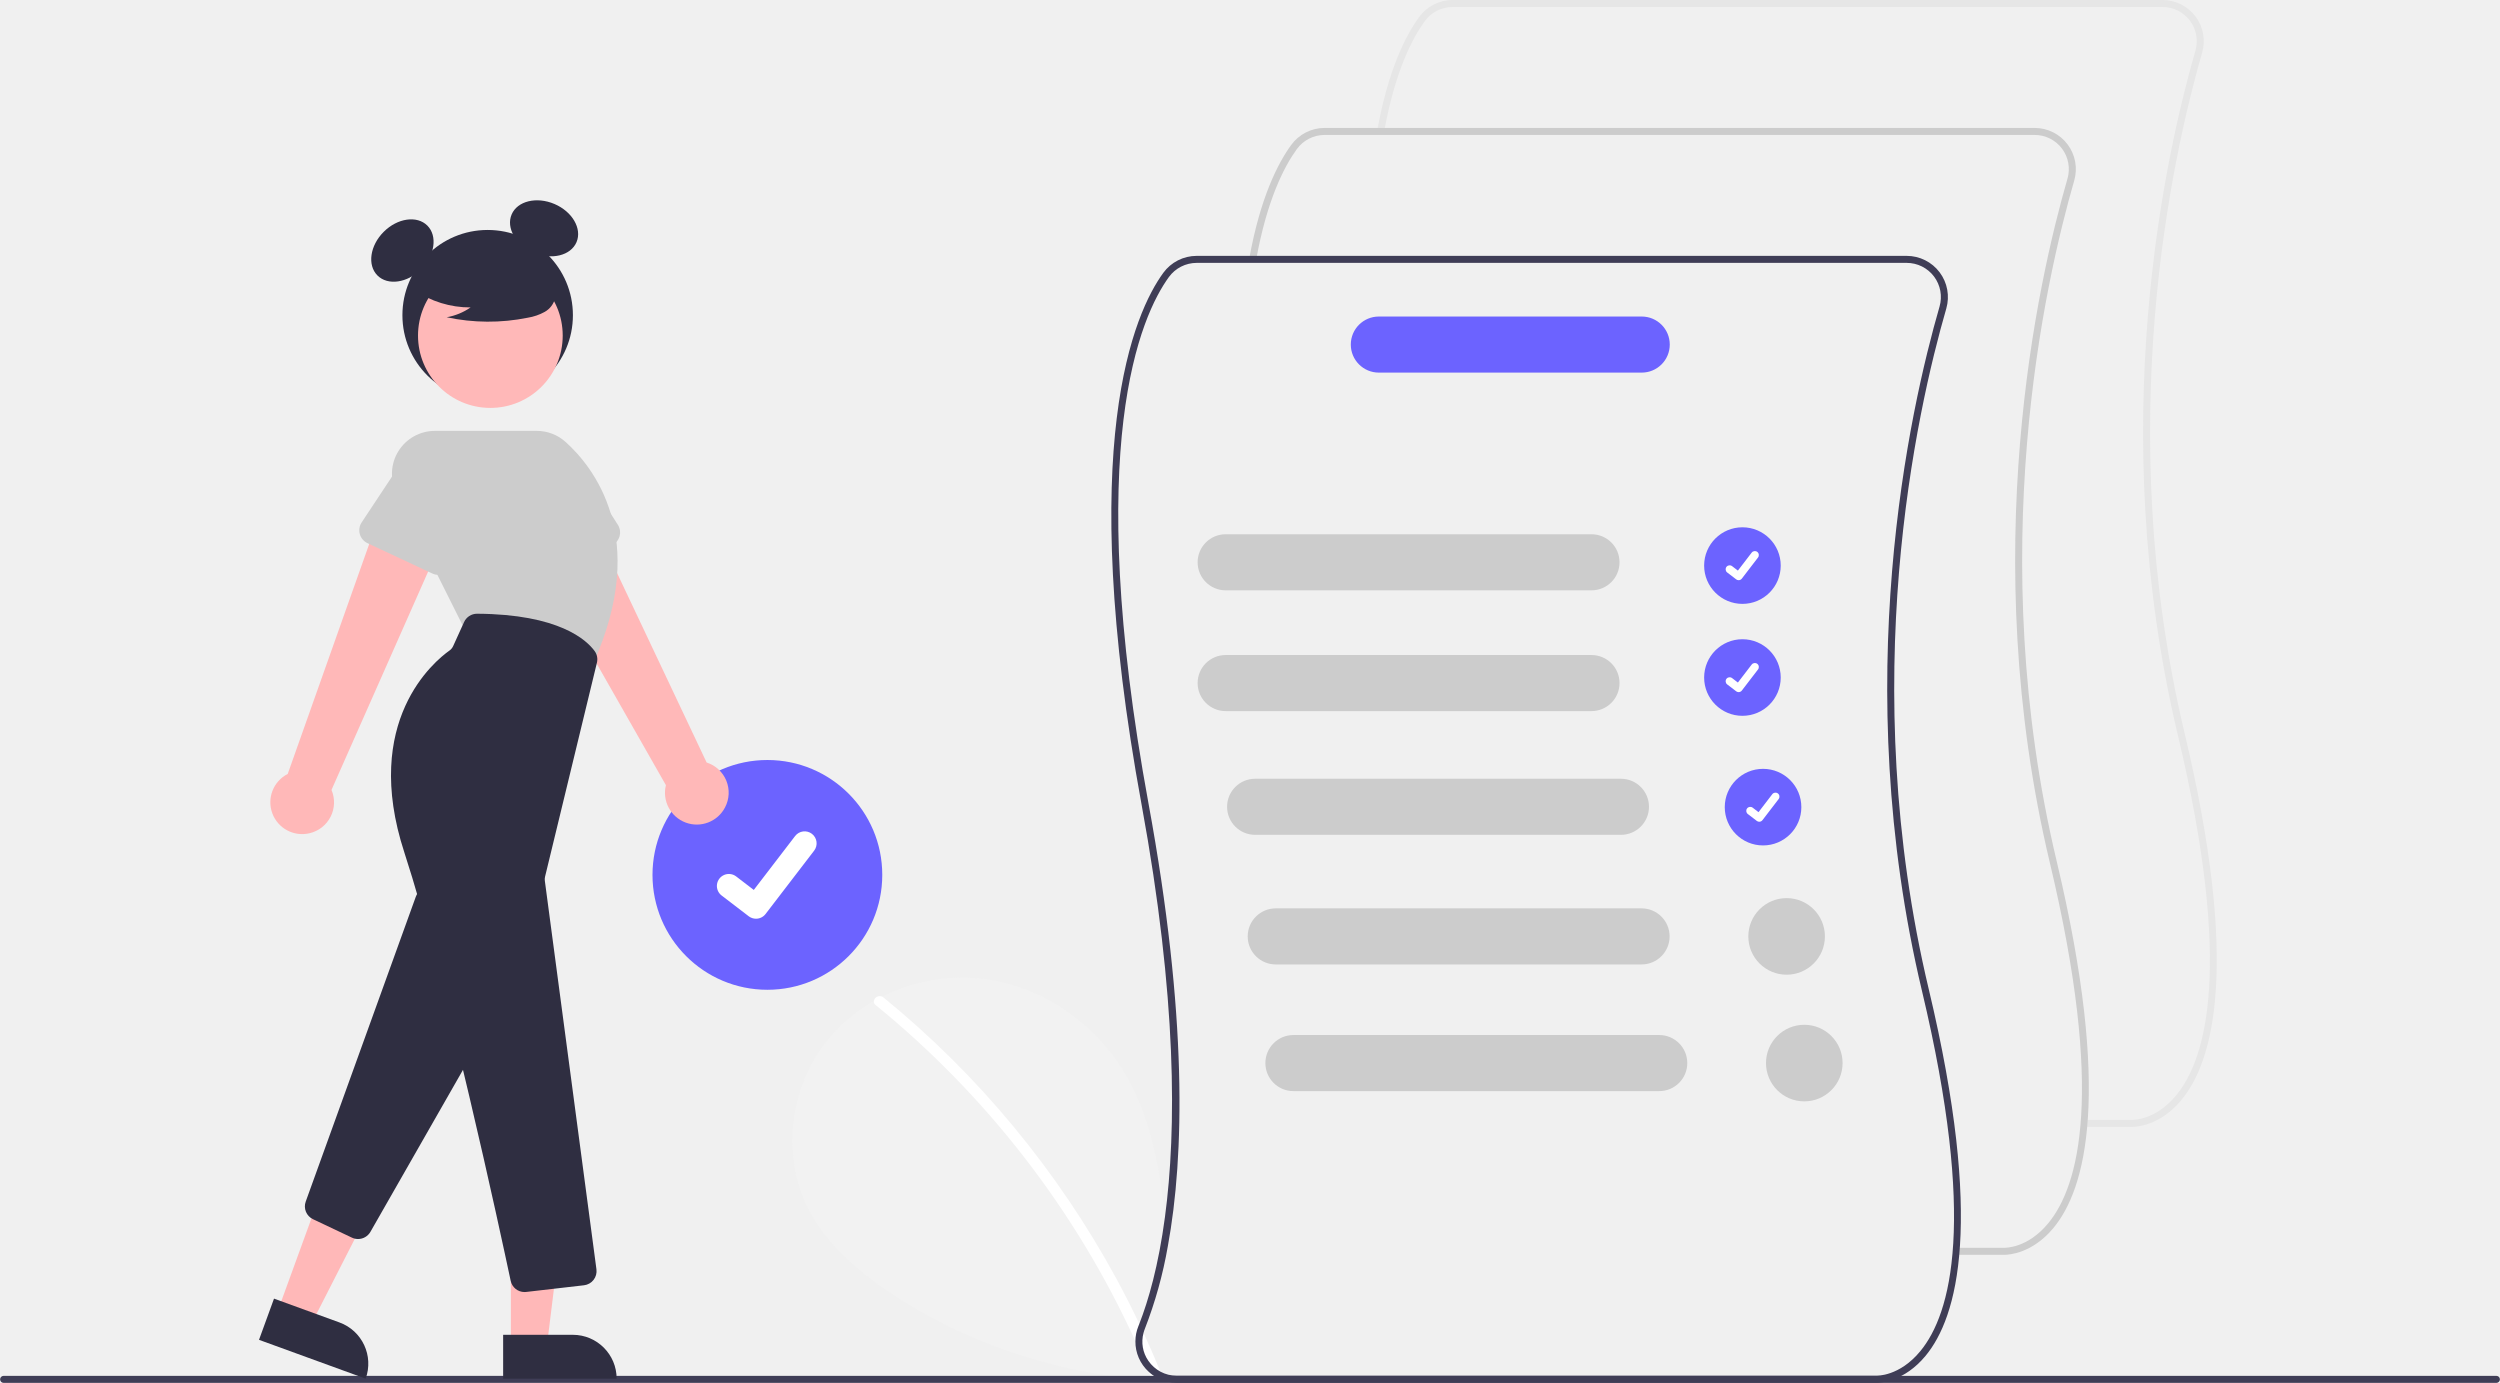
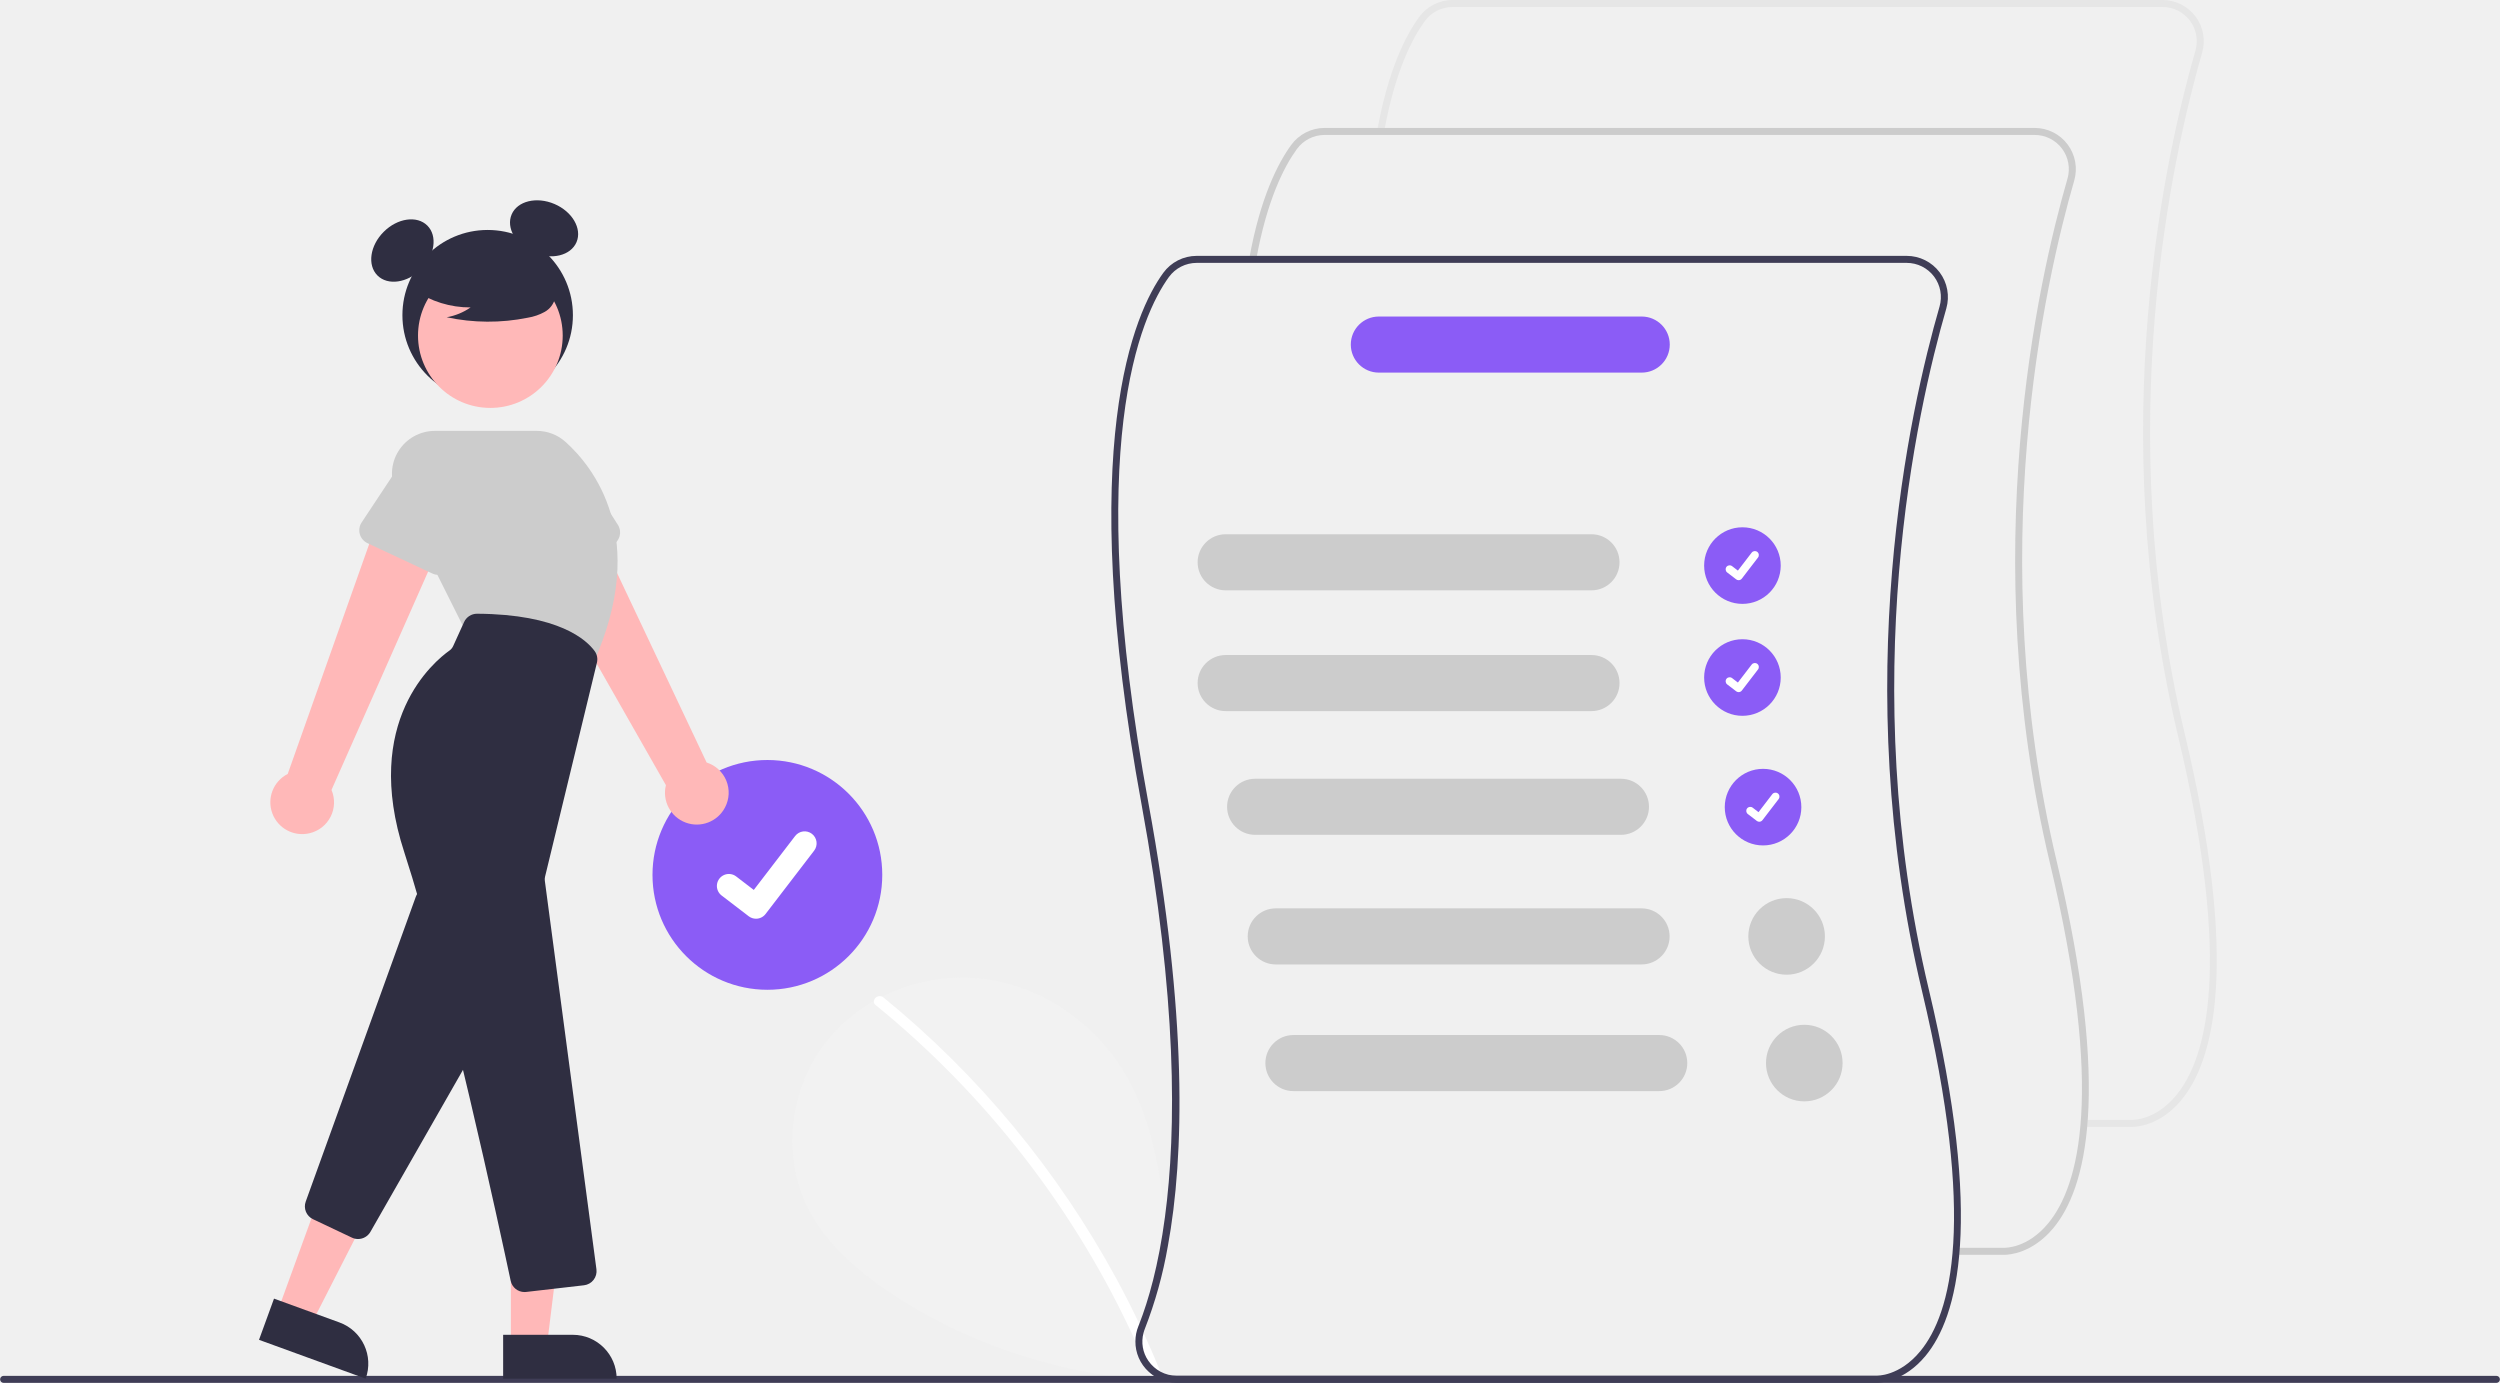
<svg xmlns="http://www.w3.org/2000/svg" data-name="Layer 1" width="848.675" height="469.443" viewBox="0 0 848.675 469.443">
  <path d="M612.366,682.319a207.534,207.534,0,0,1-40.54,1.96c-32.66-1.65-64.78-11.15-92.23-29.01-12.17-7.92-23.78-17.65-30.08-30.72-8.55-17.75-5.56-40.22,6.65-55.68a56.015,56.015,0,0,1,16.14-13.77c.92-.52,1.86-1.02,2.81-1.5a60.557,60.557,0,0,1,33.48-6.13c19.58,2.14,37.65,14.1,48.09,30.81,9.3,14.9,12.54,32.48,14.45,50.1.36,3.32.67,6.65.97,9.96a146.38,146.38,0,0,1-7.81,28.06,9.811,9.811,0,0,0-.44,1.36q3,6.51,5.71,13.14a11.557,11.557,0,0,0,5.53,1.4h37.19Z" transform="translate(-175.6623 -215.2787)" fill="#f2f2f2" />
  <path d="M568.795,683.169a2.033,2.033,0,0,1-2.7-1.06c-.16-.38-.31-.76-.47-1.14q-2.16-5.25-4.53-10.4a316.784,316.784,0,0,0-88.17-114.1,1.478,1.478,0,0,1-.62-1.37,2.032,2.032,0,0,1,2.81-1.5,1.927,1.927,0,0,1,.42.26,317.52,317.52,0,0,1,44.26,43.95,322.504,322.504,0,0,1,34.91,51.66q4.065,7.5,7.72,15.21c.48,1.02.96,2.05,1.43,3.08q3,6.51,5.71,13.14c.03.07.06.15.09.22A1.48,1.48,0,0,1,568.795,683.169Z" transform="translate(-175.6623 -215.2787)" fill="#fff" />
-   <circle cx="260.503" cy="297" r="39" fill="#6c63ff" />
+   <circle cx="260.503" cy="297" r="39" fill="#8b5cf6" />
  <path d="M432.3,527.156a4.045,4.045,0,0,1-2.434-.808l-.044-.033-9.165-7.017a4.072,4.072,0,1,1,4.953-6.464l5.937,4.552,14.029-18.296a4.072,4.072,0,0,1,5.709-.754l-.087.118.089-.117a4.076,4.076,0,0,1,.754,5.709l-16.502,21.52A4.074,4.074,0,0,1,432.3,527.156Z" transform="translate(-175.6623 -215.2787)" fill="#fff" />
  <path d="M1023.147,684.721H176.853a1.191,1.191,0,0,1,0-2.381h846.294a1.191,1.191,0,0,1,0,2.381Z" transform="translate(-175.6623 -215.2787)" fill="#3f3d56" />
  <circle cx="165.546" cy="107.005" r="28.94" fill="#2f2e41" />
  <ellipse cx="312.268" cy="300.329" rx="11.975" ry="8.981" transform="translate(-296.5657 93.49262) rotate(-45)" fill="#2f2e41" />
  <ellipse cx="360.359" cy="292.785" rx="8.981" ry="11.975" transform="translate(-226.111 293.8836) rotate(-66.86956)" fill="#2f2e41" />
  <path d="M421.794,489.366A10.743,10.743,0,0,0,415.541,474.126l-41.816-88.459L354.597,399.08l47.119,82.735a10.801,10.801,0,0,0,20.078,7.551Z" transform="translate(-175.6623 -215.2787)" fill="#ffb8b8" />
  <path d="M383.314,400.425l-22.209,9.931a4.817,4.817,0,0,1-6.604-3.096l-6.549-23.353a13.377,13.377,0,0,1,24.456-10.85l13.001,20.382a4.817,4.817,0,0,1-2.095,6.986Z" transform="translate(-175.6623 -215.2787)" fill="#ccc" />
  <path d="M280.747,498.136a10.743,10.743,0,0,0,7.445-14.694l39.602-89.472-22.655-5.706L273.335,478.006a10.801,10.801,0,0,0,7.412,20.13Z" transform="translate(-175.6623 -215.2787)" fill="#ffb8b8" />
  <polygon points="94.289 445.033 105.809 449.227 127.47 406.789 110.467 400.599 94.289 445.033" fill="#ffb8b8" />
  <path d="M264.972,662.263h38.531a0,0,0,0,1,0,0v14.887a0,0,0,0,1,0,0H279.859A14.887,14.887,0,0,1,264.972,662.263v0A0,0,0,0,1,264.972,662.263Z" transform="translate(146.5349 1180.966) rotate(-159.9935)" fill="#2f2e41" />
  <path d="M297.2,635.89a4.774,4.774,0,0,1-2.044-.459l-13.239-6.271a4.799,4.799,0,0,1-2.469-5.99L316.812,519.702a4.817,4.817,0,0,1,8.661-.841l19.762,32.937a4.822,4.822,0,0,1,.052,4.868l-43.887,76.802A4.84,4.84,0,0,1,297.2,635.89Z" transform="translate(-175.6623 -215.2787)" fill="#2f2e41" />
  <circle cx="166.464" cy="113.913" r="24.561" fill="#ffb8b8" />
  <path d="M376.873,440.862,333.385,428.902l-23.13-46.259A14.576,14.576,0,0,1,323.293,361.549h34.599a14.557,14.557,0,0,1,9.73,3.721c9.281,8.315,28.781,32.285,9.439,75.173Z" transform="translate(-175.6623 -215.2787)" fill="#ccc" />
  <path d="M322.433,409.971l-22.033-10.314a4.817,4.817,0,0,1-1.974-7.022l13.39-20.223a13.377,13.377,0,0,1,24.198,11.413l-6.924,23.163a4.817,4.817,0,0,1-6.657,2.982Z" transform="translate(-175.6623 -215.2787)" fill="#ccc" />
  <polygon points="173.428 456.629 185.687 456.629 191.52 409.341 173.425 409.342 173.428 456.629" fill="#ffb8b8" />
  <path d="M346.463,668.404h38.531a0,0,0,0,1,0,0v14.887a0,0,0,0,1,0,0H361.35A14.887,14.887,0,0,1,346.463,668.404v0A0,0,0,0,1,346.463,668.404Z" transform="translate(555.8252 1136.4) rotate(179.9974)" fill="#2f2e41" />
  <path d="M353.719,653.888a4.791,4.791,0,0,1-4.698-3.814c-3.524-16.604-21.826-101.651-36.111-145.459-14.534-44.57,10.218-64.872,15.328-68.489a3.763,3.763,0,0,0,1.253-1.513l3.712-8.166a4.834,4.834,0,0,1,4.397-2.827h.03c27.829.166,37.184,8.939,39.914,12.703a4.761,4.761,0,0,1,.754,3.926l-17.608,72.645a3.75,3.75,0,0,0-.073,1.377L378.136,646.171a4.818,4.818,0,0,1-4.223,5.42l-19.629,2.264A4.923,4.923,0,0,1,353.719,653.888Z" transform="translate(-175.6623 -215.2787)" fill="#2f2e41" />
  <path d="M316.318,313.743a33.405,33.405,0,0,0,19.091,5.9,20.471,20.471,0,0,1-8.114,3.338,67.359,67.359,0,0,0,27.514.155,17.807,17.807,0,0,0,5.76-1.978,7.289,7.289,0,0,0,3.555-4.755c.604-3.449-2.083-6.582-4.876-8.693A35.967,35.967,0,0,0,329.024,301.67c-3.376.873-6.759,2.347-8.951,5.059s-2.843,6.891-.753,9.684Z" transform="translate(-175.6623 -215.2787)" fill="#2f2e41" />
-   <circle cx="591.503" cy="192" r="13" fill="#6c63ff" />
+   <circle cx="591.503" cy="192" r="13" fill="#8b5cf6" />
  <path d="M765.877,412.238a1.348,1.348,0,0,1-.811-.269l-.015-.011-3.055-2.339a1.357,1.357,0,1,1,1.651-2.155l1.979,1.517,4.676-6.099a1.357,1.357,0,0,1,1.903-.251l-.029.039.03-.039a1.359,1.359,0,0,1,.251,1.903l-5.501,7.173A1.358,1.358,0,0,1,765.877,412.238Z" transform="translate(-175.6623 -215.2787)" fill="#fff" />
-   <circle cx="591.503" cy="230" r="13" fill="#6c63ff" />
+   <circle cx="591.503" cy="230" r="13" fill="#8b5cf6" />
  <path d="M765.877,450.238a1.348,1.348,0,0,1-.811-.269l-.015-.011-3.055-2.339a1.357,1.357,0,1,1,1.651-2.155l1.979,1.517,4.676-6.099a1.357,1.357,0,0,1,1.903-.251l-.029.039.03-.039a1.359,1.359,0,0,1,.251,1.903l-5.501,7.173A1.358,1.358,0,0,1,765.877,450.238Z" transform="translate(-175.6623 -215.2787)" fill="#fff" />
-   <circle cx="598.503" cy="274" r="13" fill="#6c63ff" />
+   <circle cx="598.503" cy="274" r="13" fill="#8b5cf6" />
  <path d="M772.877,494.238a1.348,1.348,0,0,1-.811-.269l-.015-.011-3.055-2.339a1.357,1.357,0,1,1,1.651-2.155l1.979,1.517,4.676-6.099a1.357,1.357,0,0,1,1.903-.251l-.029.039.03-.039a1.359,1.359,0,0,1,.251,1.903l-5.501,7.173A1.358,1.358,0,0,1,772.877,494.238Z" transform="translate(-175.6623 -215.2787)" fill="#fff" />
  <path d="M899.521,597.818c-.135,0-.22-.003-.249-.005l-16.14.002v-2.38h16.198c.375.013,8.027.229,15.076-8.325,10.506-12.749,19.133-44.31.573-122.264-24.957-104.821-4.142-197.424,5.966-232.372a11.604,11.604,0,0,0-11.164-14.816H668.747a11.656,11.656,0,0,0-9.399,4.784c-4.282,5.89-10.158,17.205-13.835,37.665l-2.342-.421c3.757-20.904,9.824-32.552,14.252-38.643a14.041,14.041,0,0,1,11.324-5.765H909.781a13.984,13.984,0,0,1,13.451,17.856c-10.056,34.767-30.763,126.89-5.937,231.16,18.821,79.051,9.773,111.295-1.131,124.425C908.971,597.379,901.046,597.818,899.521,597.818Z" transform="translate(-175.6623 -215.2787)" fill="#e6e6e6" />
  <path d="M856.092,641.248c-.135,0-.22-.003-.249-.005l-16.14.002v-2.38h16.198c.377.012,8.027.229,15.076-8.325,10.506-12.749,19.133-44.31.573-122.264-24.957-104.821-4.142-197.424,5.966-232.372a11.604,11.604,0,0,0-11.164-14.816H625.317a11.656,11.656,0,0,0-9.399,4.784c-4.282,5.89-10.158,17.205-13.835,37.665l-2.342-.421c3.757-20.904,9.824-32.552,14.252-38.643a14.041,14.041,0,0,1,11.324-5.765H866.352a13.984,13.984,0,0,1,13.451,17.856c-10.056,34.767-30.763,126.89-5.937,231.16,18.821,79.051,9.773,111.295-1.131,124.425C865.542,640.809,857.617,641.248,856.092,641.248Z" transform="translate(-175.6623 -215.2787)" fill="#ccc" />
  <path d="M830.435,551.159c-24.83-104.27-4.12-196.4,5.94-231.16a13.994,13.994,0,0,0-13.45-17.86H581.886a14.031,14.031,0,0,0-11.32,5.76c-9.73,13.38-29.92,57.75-7.37,180.52,12.06,65.68,11.88,110.46,7.94,139.96-2.21,16.61-5.62,28.37-8.71,36.3l-.33.84a13.639,13.639,0,0,0-1,5.05,13.834,13.834,0,0,0,4.53,10.4,13.243,13.243,0,0,0,3.17,2.2,13.412,13.412,0,0,0,3.03,1.11,13.676,13.676,0,0,0,3.27.39H812.415c.03,0,.11.01.25.01,1.52,0,9.45-.44,16.64-9.1C840.205,662.449,849.255,630.209,830.435,551.159Zm-2.89,122.81c-7.05,8.56-14.7,8.34-15.07,8.33H575.096a11.636,11.636,0,0,1-9.63-5.11,11.367,11.367,0,0,1-1.61-9.43,9.811,9.811,0,0,1,.44-1.36,146.38,146.38,0,0,0,7.81-28.06c5.64-30.75,6.69-78.2-6.57-150.35-22.38-121.86-2.59-165.56,6.95-178.69a11.681,11.681,0,0,1,9.4-4.78H822.925a11.604,11.604,0,0,1,11.16,14.81c-10.11,34.95-30.92,127.56-5.96,232.38C846.685,629.659,838.055,661.219,827.545,673.969Z" transform="translate(-175.6623 -215.2787)" fill="#3f3d56" />
  <path d="M715.925,415.679h-124.186a9.519,9.519,0,1,1,0-19.038h124.186a9.519,9.519,0,1,1,0,19.038Z" transform="translate(-175.6623 -215.2787)" fill="#ccc" />
  <path d="M715.925,456.679h-124.186a9.519,9.519,0,1,1,0-19.038h124.186a9.519,9.519,0,1,1,0,19.038Z" transform="translate(-175.6623 -215.2787)" fill="#ccc" />
  <path d="M725.925,498.679h-124.186a9.519,9.519,0,1,1,0-19.038h124.186a9.519,9.519,0,1,1,0,19.038Z" transform="translate(-175.6623 -215.2787)" fill="#ccc" />
  <path d="M732.925,542.679h-124.186a9.519,9.519,0,1,1,0-19.038h124.186a9.519,9.519,0,1,1,0,19.038Z" transform="translate(-175.6623 -215.2787)" fill="#ccc" />
-   <path d="M732.977,341.769h-89.239a9.519,9.519,0,1,1,0-19.038h89.239a9.519,9.519,0,1,1,0,19.038Z" transform="translate(-175.6623 -215.2787)" fill="#6c63ff" />
+   <path d="M732.977,341.769h-89.239a9.519,9.519,0,1,1,0-19.038h89.239a9.519,9.519,0,1,1,0,19.038Z" transform="translate(-175.6623 -215.2787)" fill="#8b5cf6" />
  <circle cx="606.503" cy="317.882" r="13" fill="#ccc" />
  <path d="M738.925,585.679h-124.186a9.519,9.519,0,1,1,0-19.038h124.186a9.519,9.519,0,1,1,0,19.038Z" transform="translate(-175.6623 -215.2787)" fill="#ccc" />
  <circle cx="612.503" cy="360.882" r="13" fill="#ccc" />
</svg>
